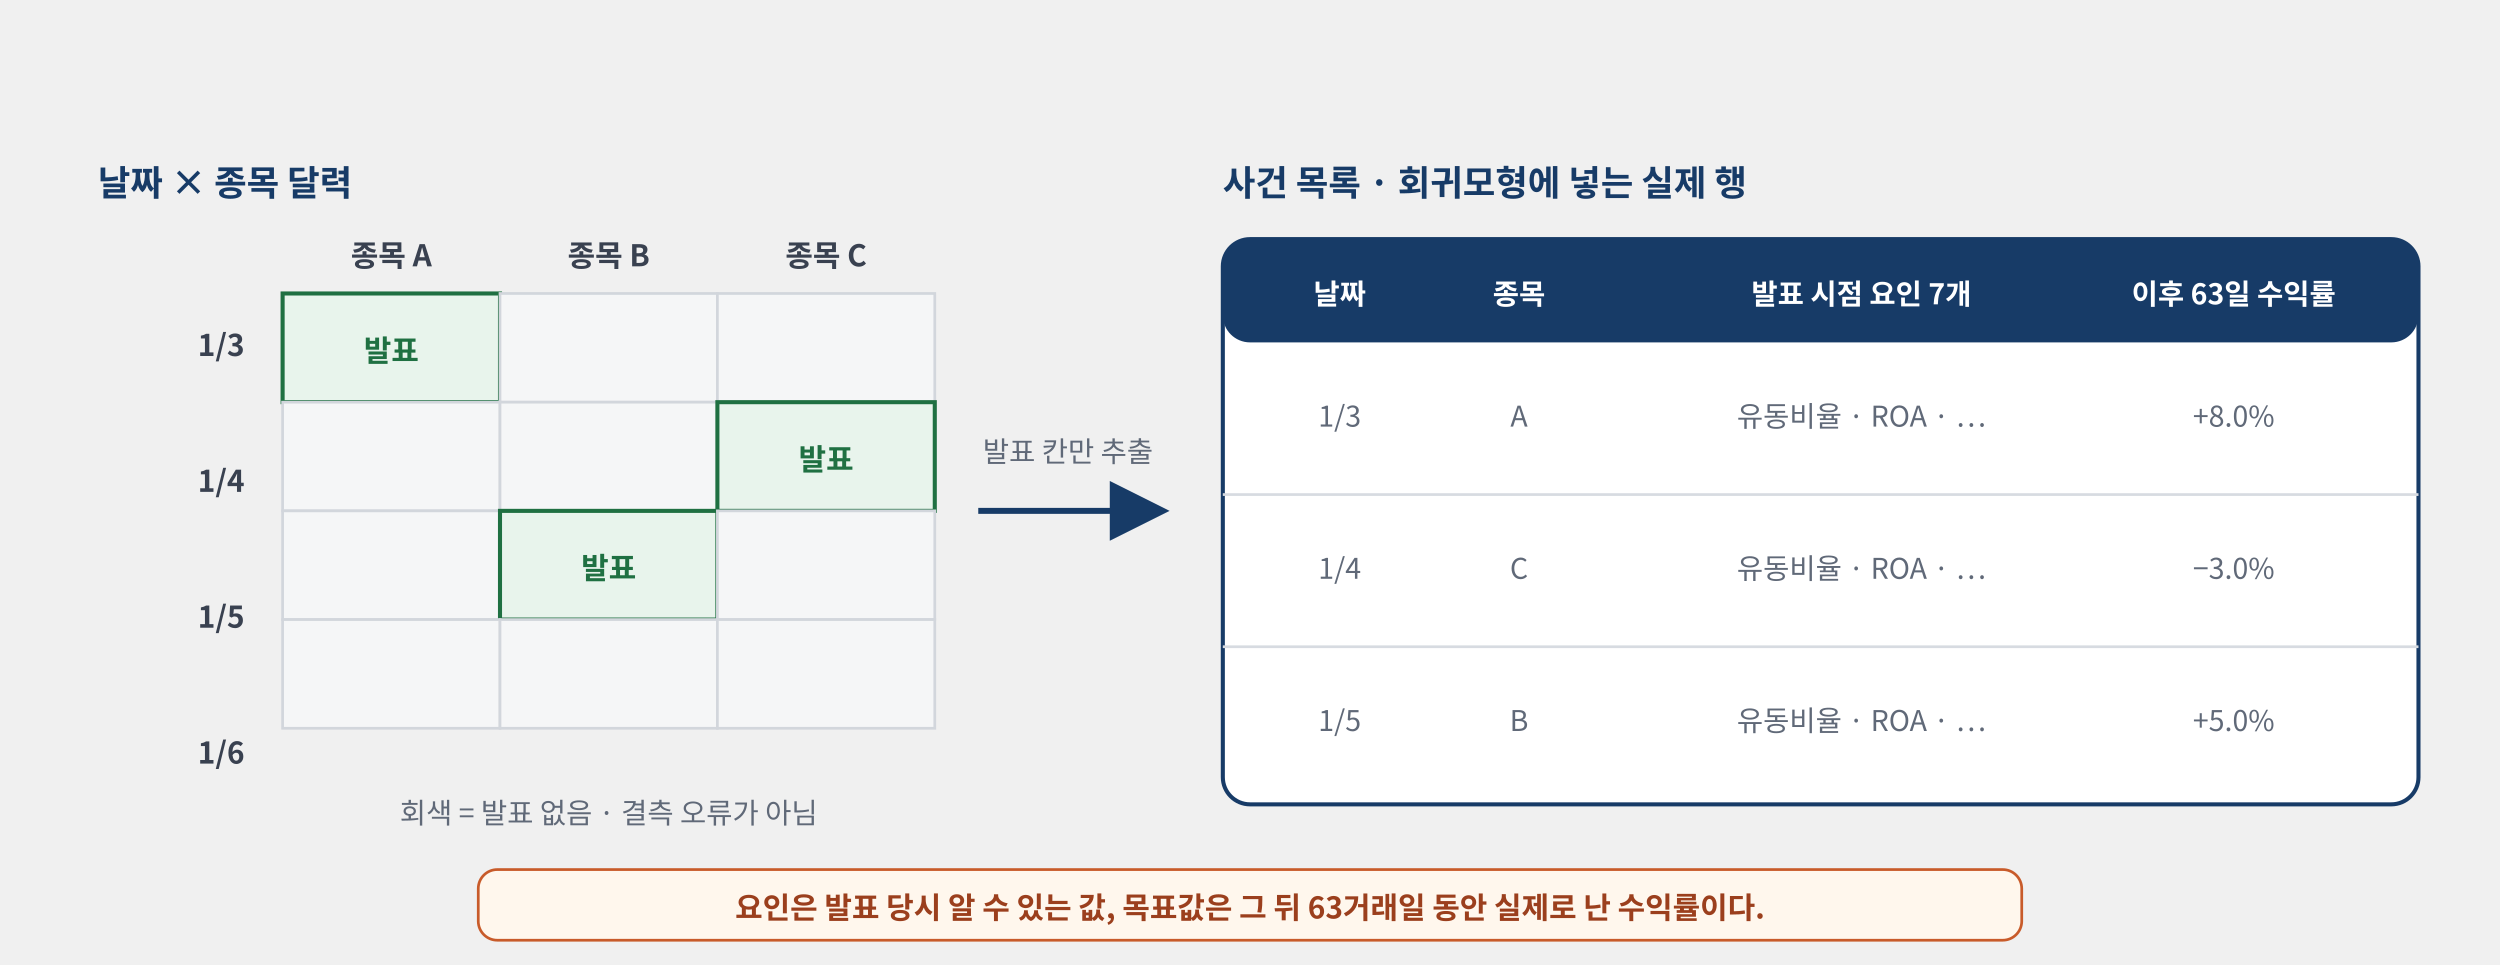
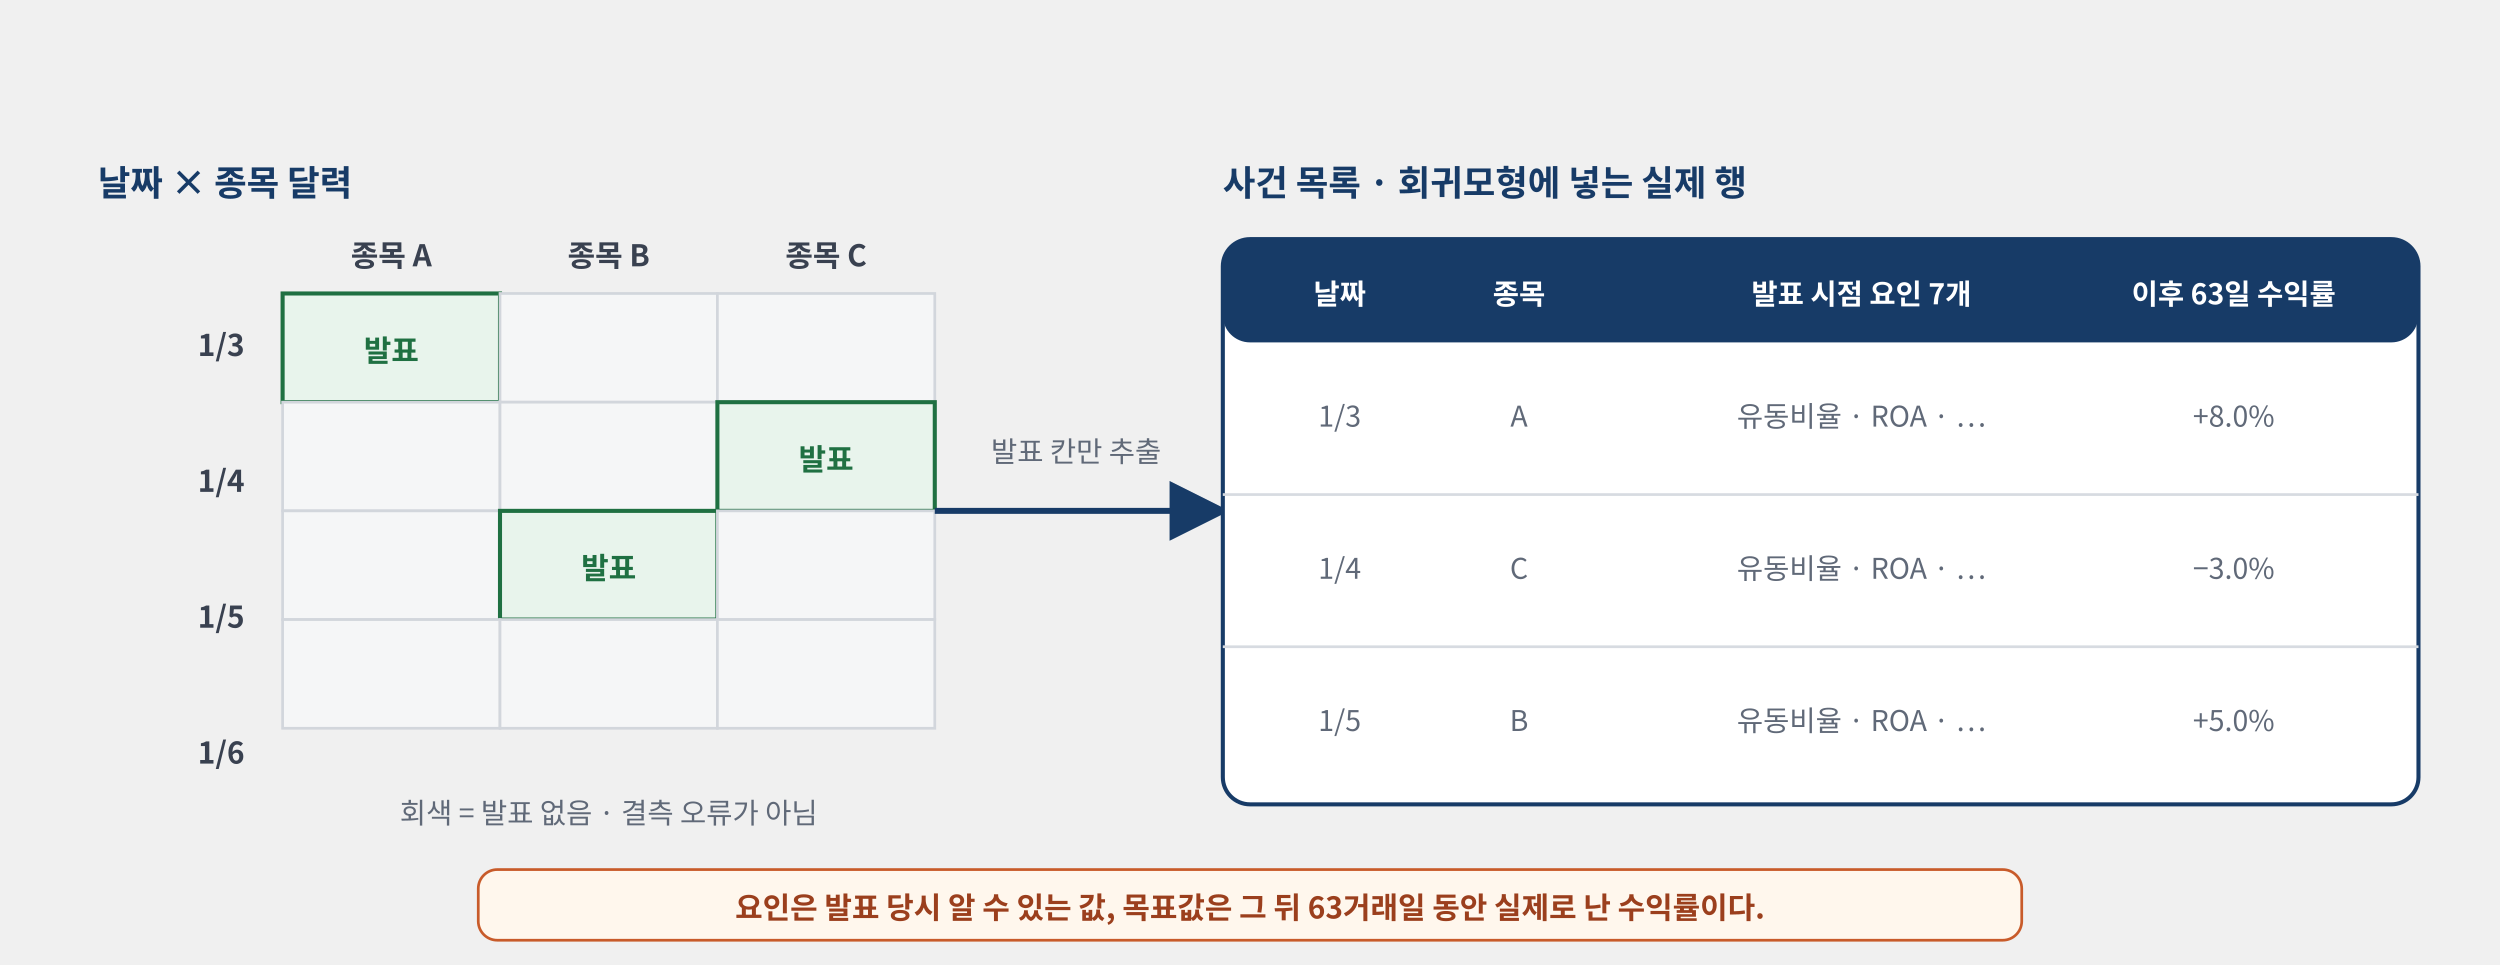
<svg xmlns="http://www.w3.org/2000/svg" viewBox="0 0 920 355" role="img" aria-labelledby="title desc" font-family="Noto Sans CJK KR,Apple SD Gothic Neo,Malgun Gothic,Noto Sans KR,NanumGothic,Inter,system-ui,sans-serif">
  <defs>
    <marker id="arrow" markerWidth="10" markerHeight="10" refX="8" refY="5" orient="auto">
      <path d="M0 0L10 5L0 10Z" fill="#173b67" />
    </marker>
    <style>.head{fill:#101828;font-size:16px;font-weight:700}.cell{fill:#f5f6f7;stroke:#d2d6dc;stroke-width:1}.event{fill:#e8f4ec;stroke:#1f7042;stroke-width:1.5}.label{fill:#394150;font-size:11px;font-weight:700}.small{fill:#606978;font-size:10.5px}.green{fill:#1f7042;font-size:11px;font-weight:700}.title{fill:#173b67;font-size:13px;font-weight:700}.arrow{fill:none;stroke:#173b67;stroke-width:2.2;marker-end:url(#arrow)}.table{fill:#fff;stroke:#173b67;stroke-width:1.5}.row{stroke:#d7dbe1;stroke-width:1}.header{fill:#173b67}.white{fill:#fff;font-size:10.5px;font-weight:700}</style>
  </defs>
  <text x="36" y="72" class="title">날짜 × 종목 달력</text>
  <text x="144" y="98" text-anchor="middle" class="label">종목 A</text>
  <text x="224" y="98" text-anchor="middle" class="label">종목 B</text>
  <text x="304" y="98" text-anchor="middle" class="label">종목 C</text>
  <text x="90" y="131" text-anchor="end" class="label">1/3</text>
  <text x="90" y="181" text-anchor="end" class="label">1/4</text>
  <text x="90" y="231" text-anchor="end" class="label">1/5</text>
  <text x="90" y="281" text-anchor="end" class="label">1/6</text>
  <rect x="104" y="108" width="80" height="40" class="event" />
  <text x="144" y="133" text-anchor="middle" class="green">발표</text>
  <rect x="184" y="108" width="80" height="40" class="cell" />
  <rect x="264" y="108" width="80" height="40" class="cell" />
  <rect x="104" y="148" width="80" height="40" class="cell" />
  <rect x="184" y="148" width="80" height="40" class="cell" />
  <rect x="264" y="148" width="80" height="40" class="event" />
  <text x="304" y="173" text-anchor="middle" class="green">발표</text>
  <rect x="104" y="188" width="80" height="40" class="cell" />
  <rect x="184" y="188" width="80" height="40" class="event" />
  <text x="224" y="213" text-anchor="middle" class="green">발표</text>
  <rect x="264" y="188" width="80" height="40" class="cell" />
  <rect x="104" y="228" width="80" height="40" class="cell" />
  <rect x="184" y="228" width="80" height="40" class="cell" />
  <rect x="264" y="228" width="80" height="40" class="cell" />
  <text x="224" y="303" text-anchor="middle" class="small">회색 = 발표 없음 · 결측 오류가 아님</text>
-   <path d="M360 188H426" class="arrow" />
-   <text x="393" y="170" text-anchor="middle" class="small">발표 칸만 추출</text>
+   <path d="M344 188H448" class="arrow" />
+   <text x="396" y="170" text-anchor="middle" class="small">발표 칸만 추출</text>
  <text x="450" y="72" class="title">사건 목록 · 회귀모형에 넣는 실제 행</text>
  <rect x="450" y="88" width="440" height="208" rx="10" class="table" />
  <path d="M450 126H890" class="header" />
  <rect x="450" y="88" width="440" height="38" rx="10" class="header" />
  <text x="493" y="112" text-anchor="middle" class="white">날짜</text>
  <text x="559" y="112" text-anchor="middle" class="white">종목</text>
  <text x="685" y="112" text-anchor="middle" class="white">발표 시점 요인 7개</text>
  <text x="822" y="112" text-anchor="middle" class="white">이후 63일 수익률</text>
  <line x1="450" y1="182" x2="890" y2="182" class="row" />
  <line x1="450" y1="238" x2="890" y2="238" class="row" />
  <text x="493" y="157" text-anchor="middle" class="small">1/3</text>
  <text x="559" y="157" text-anchor="middle" class="small">A</text>
  <text x="685" y="157" text-anchor="middle" class="small">유동비율 · ROA · …</text>
  <text x="822" y="157" text-anchor="middle" class="small">+8.0%</text>
  <text x="493" y="213" text-anchor="middle" class="small">1/4</text>
  <text x="559" y="213" text-anchor="middle" class="small">C</text>
  <text x="685" y="213" text-anchor="middle" class="small">유동비율 · ROA · …</text>
  <text x="822" y="213" text-anchor="middle" class="small">−3.0%</text>
  <text x="493" y="269" text-anchor="middle" class="small">1/5</text>
  <text x="559" y="269" text-anchor="middle" class="small">B</text>
  <text x="685" y="269" text-anchor="middle" class="small">유동비율 · ROA · …</text>
  <text x="822" y="269" text-anchor="middle" class="small">+5.0%</text>
  <rect x="176" y="320" width="568" height="26" rx="7" fill="#fff7ed" stroke="#c85b2a" />
  <text x="460" y="338" text-anchor="middle" fill="#9b3f1d" font-size="11" font-weight="700">요인은 발표 당시 알 수 있는 값, 목표값은 그 뒤 63거래일 동안 실제로 난 수익률이다.</text>
</svg>
